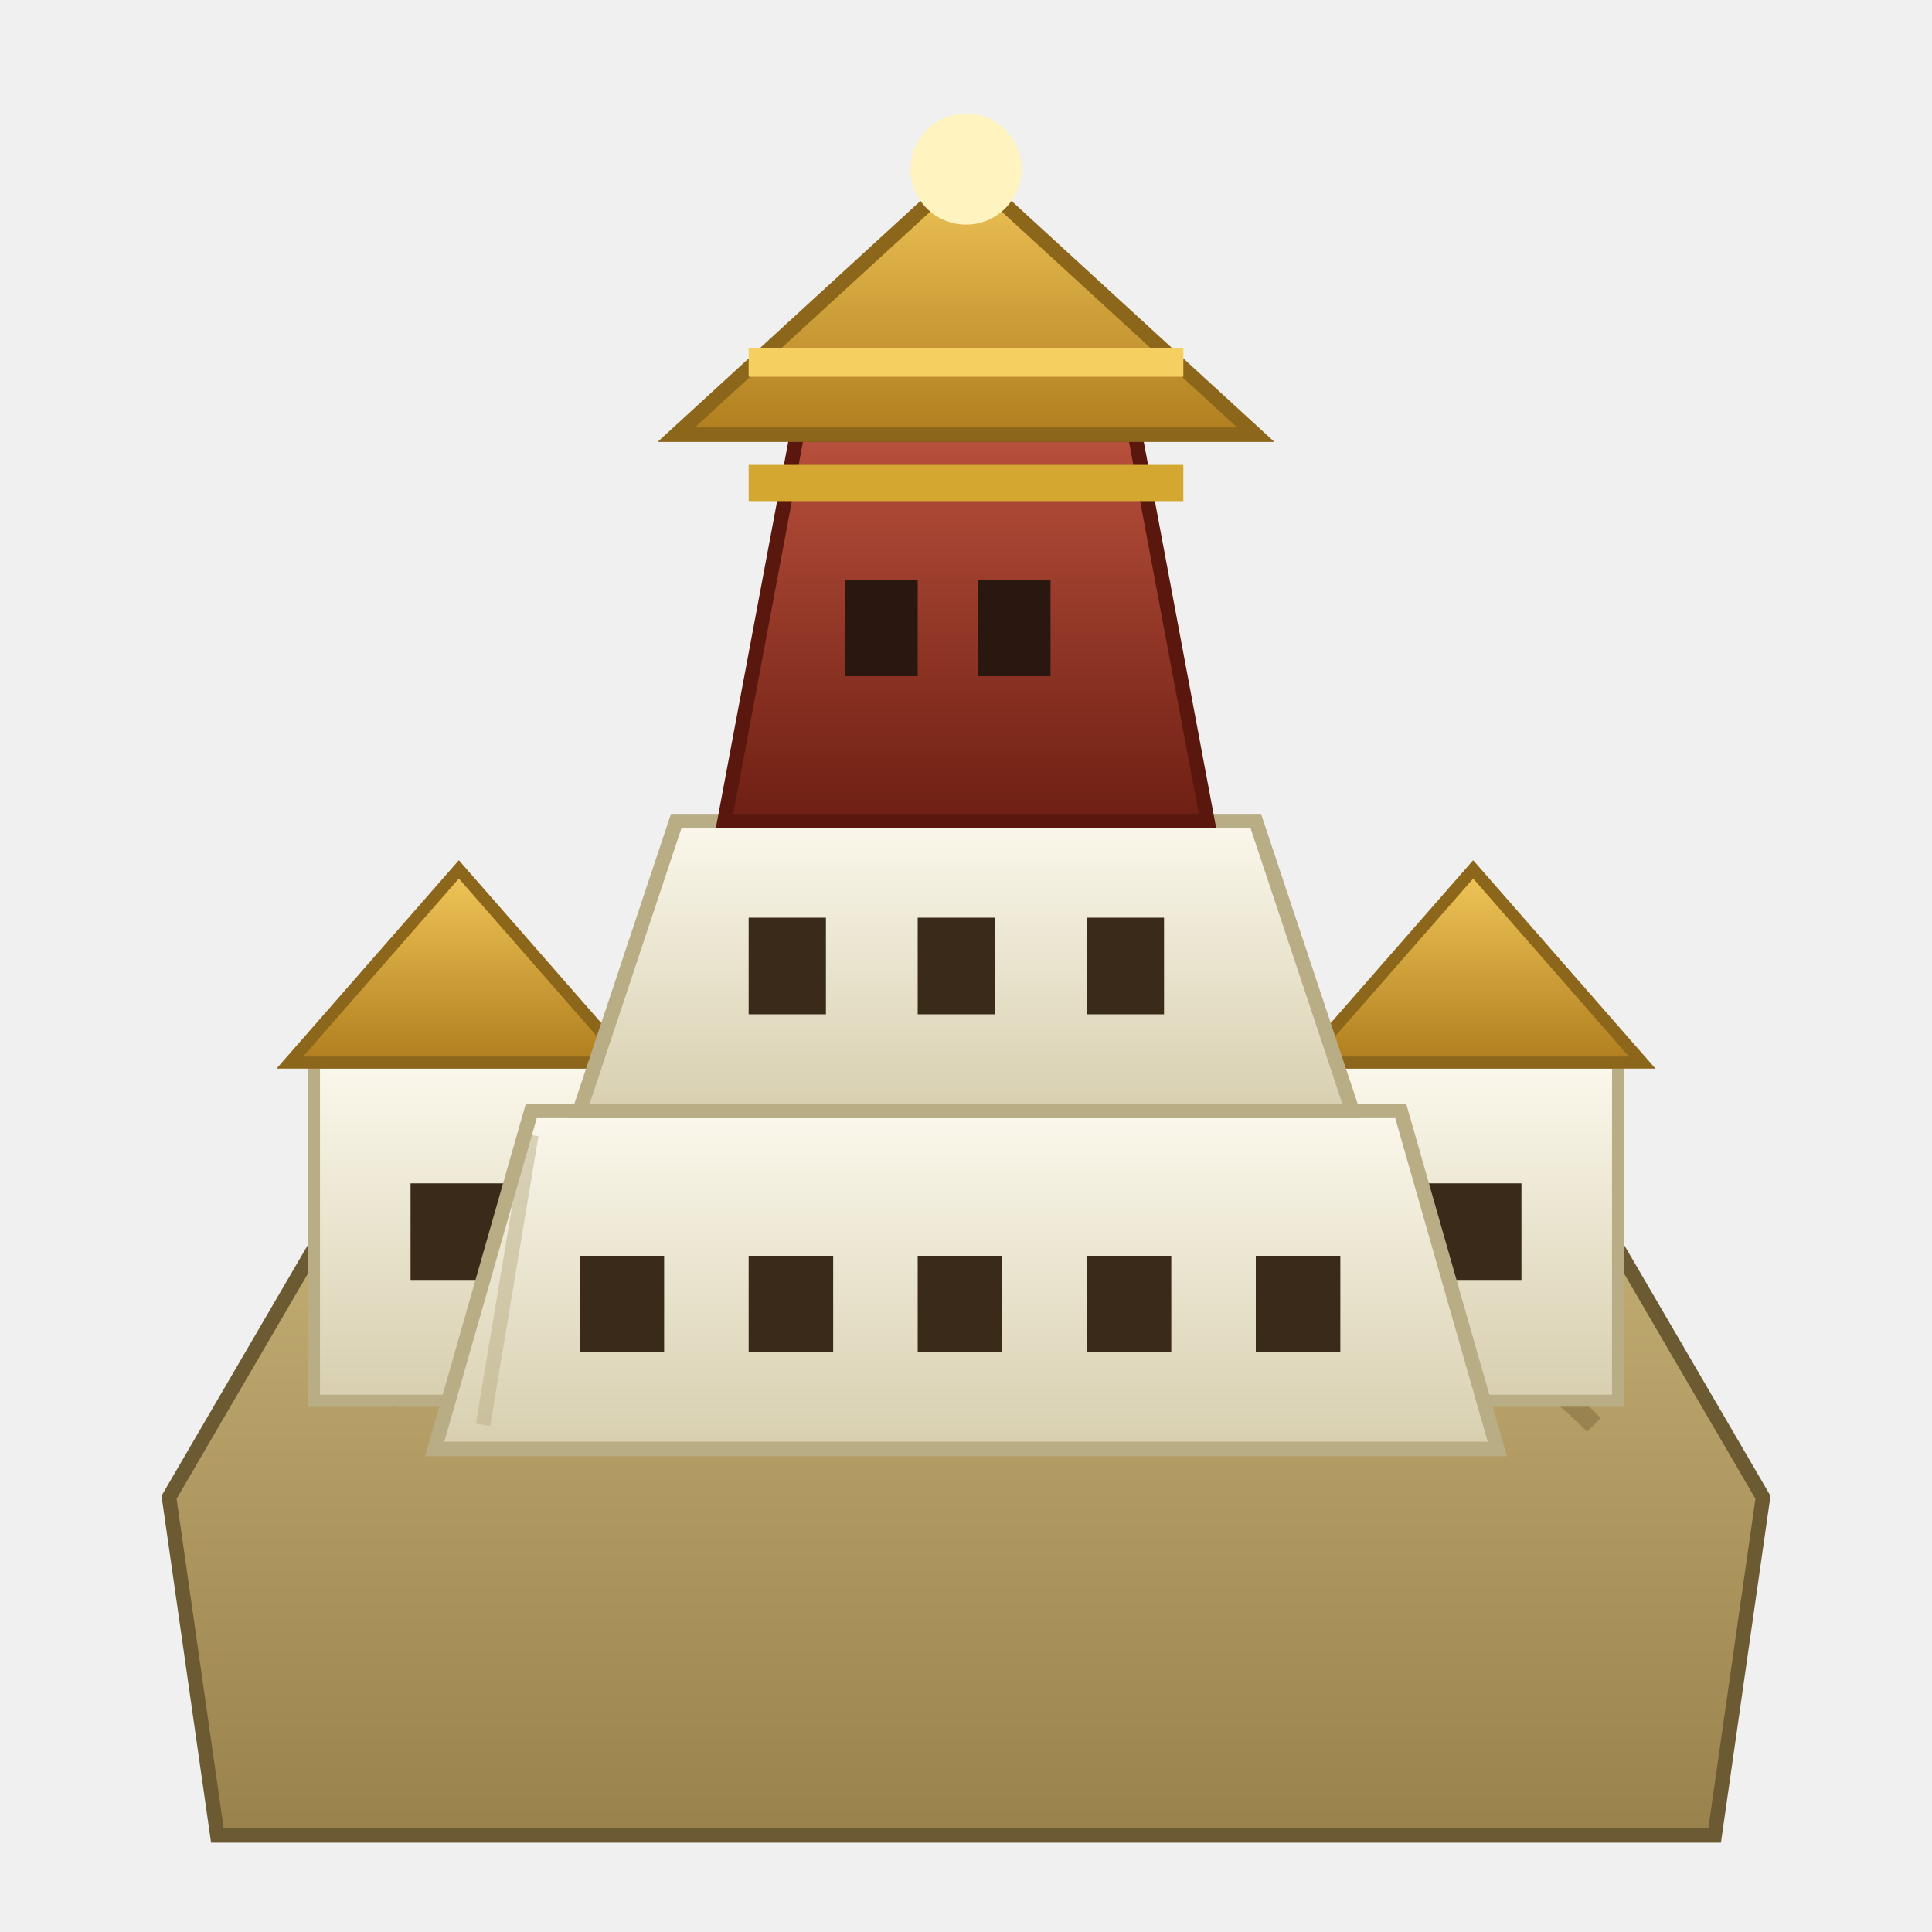
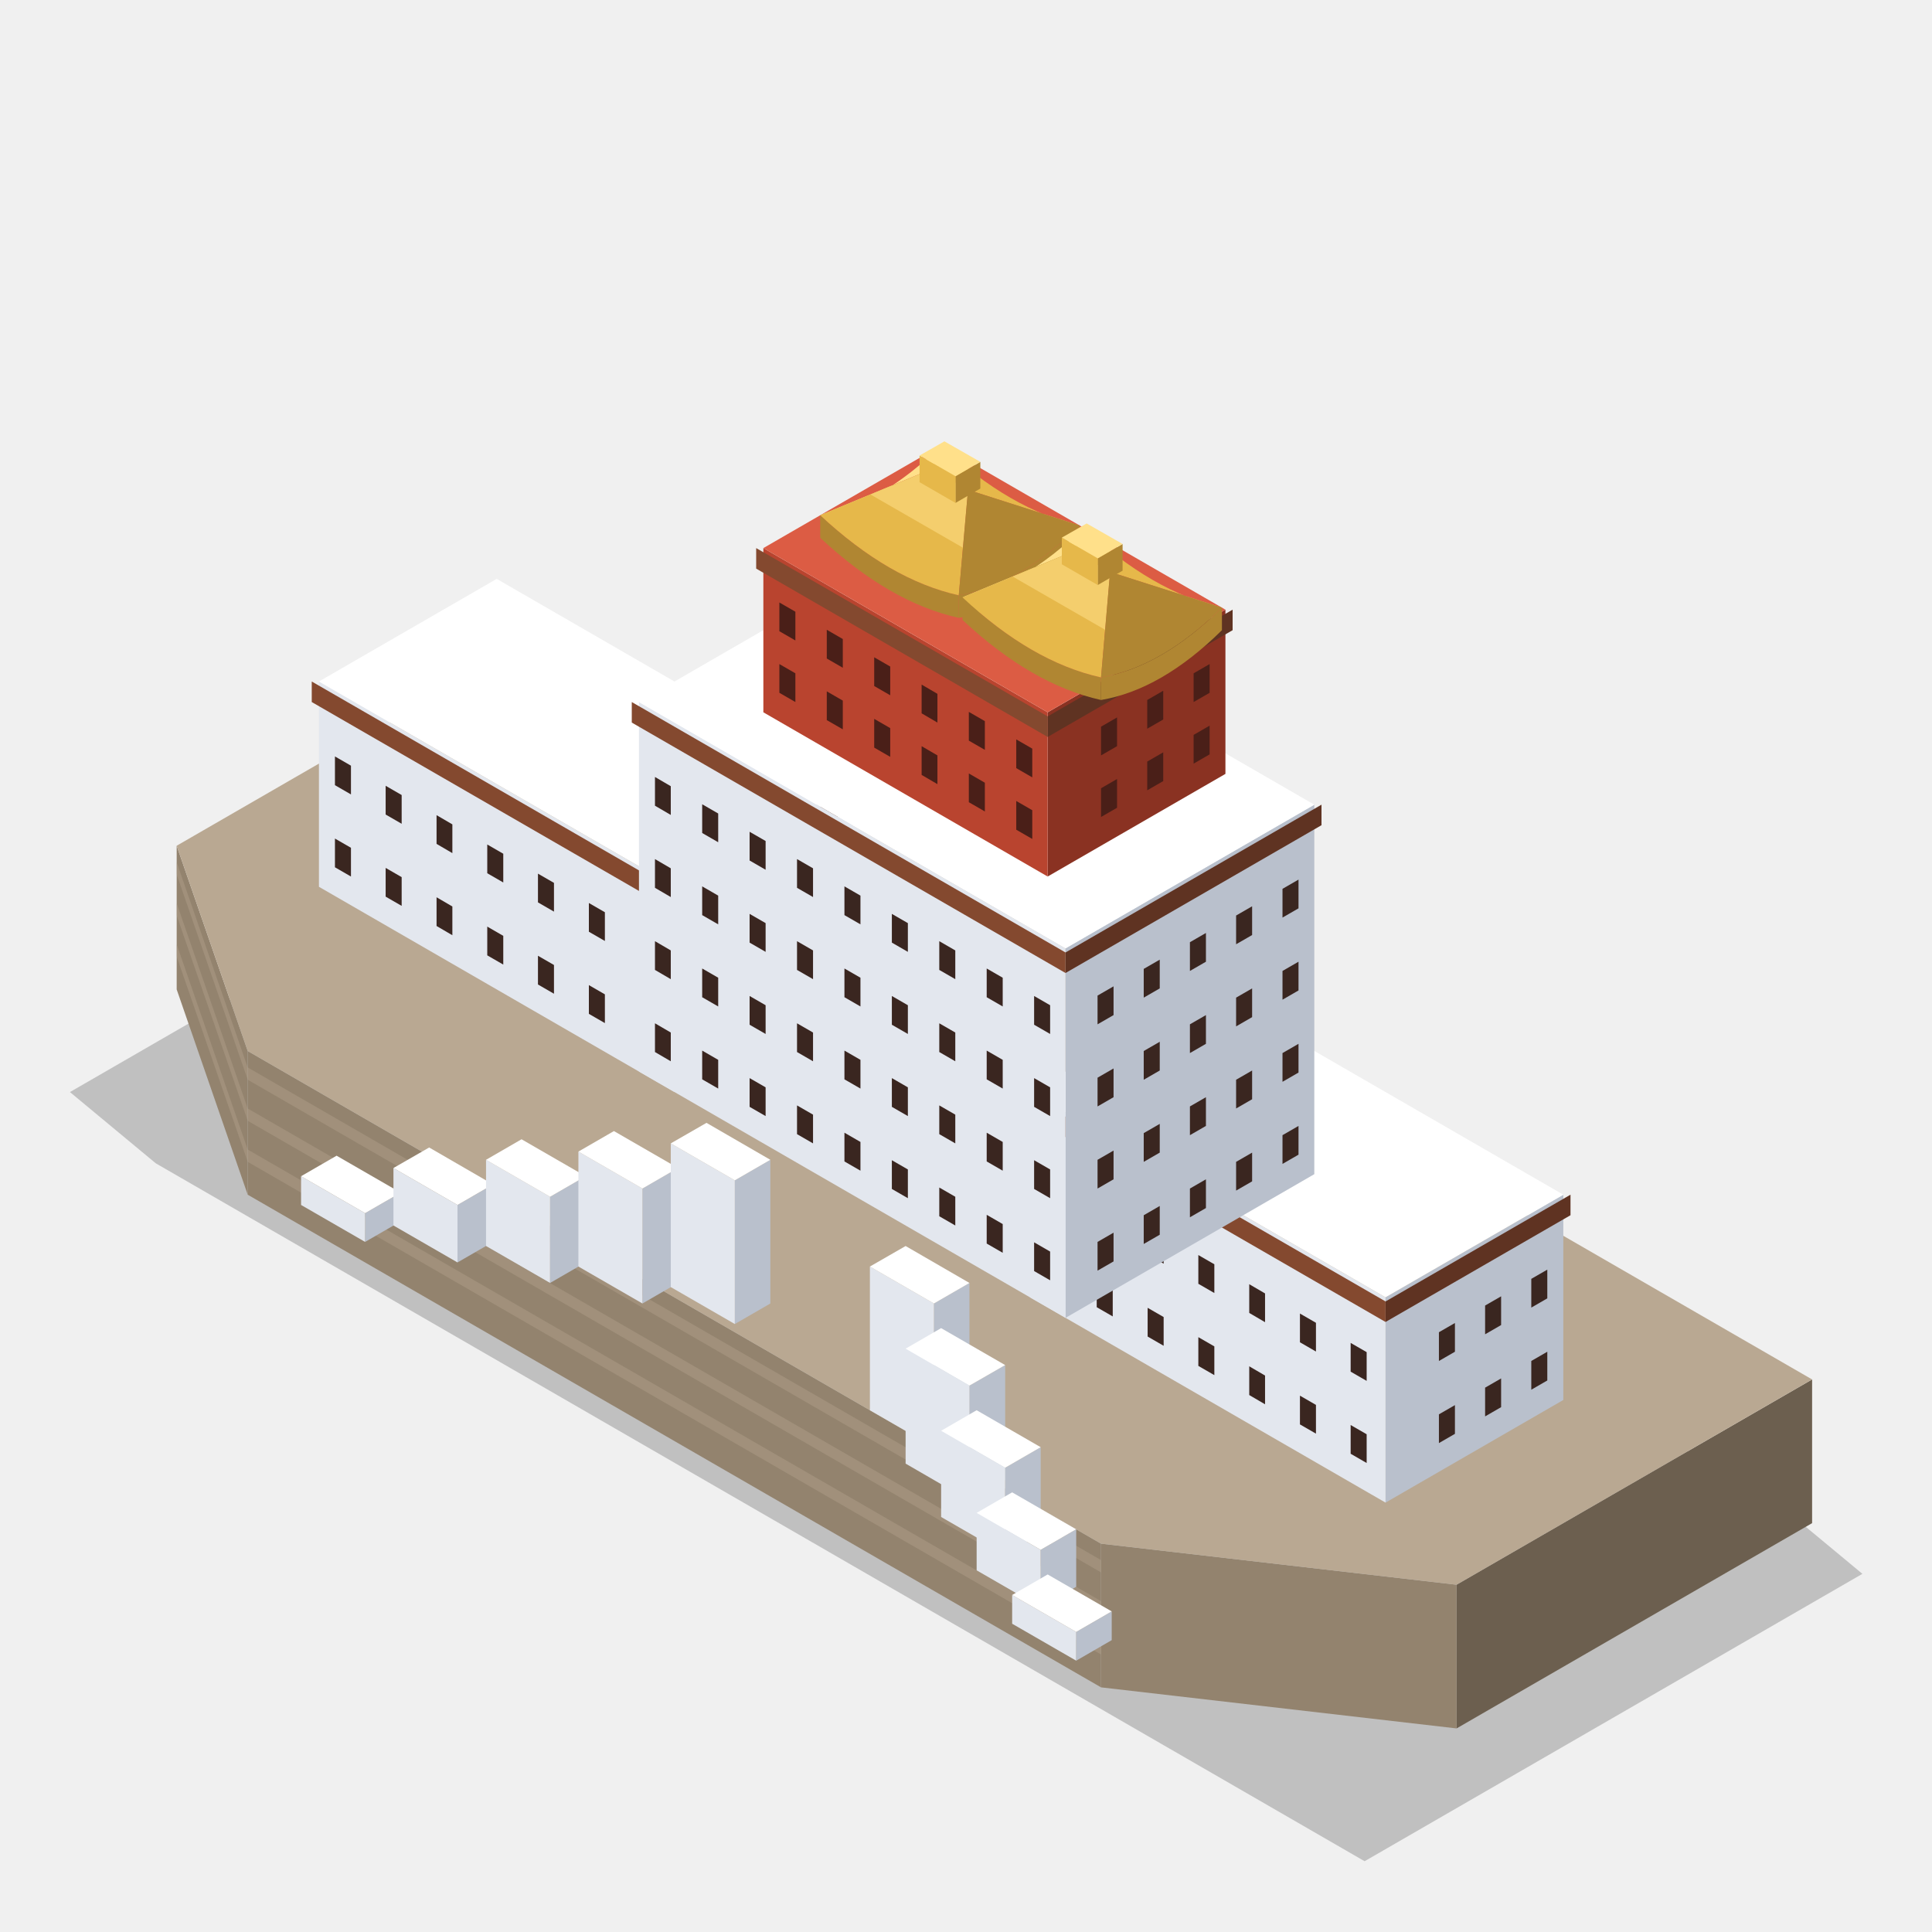
<svg xmlns="http://www.w3.org/2000/svg" viewBox="0 0 80 80">
-   <defs>
-     <linearGradient id="ppRock" x1="0%" y1="0%" x2="0%" y2="100%">
-       <stop offset="0%" stop-color="#CDB97E" />
-       <stop offset="100%" stop-color="#9A824C" />
-     </linearGradient>
-     <linearGradient id="ppWall" x1="0%" y1="0%" x2="0%" y2="100%">
-       <stop offset="0%" stop-color="#FBF8EC" />
-       <stop offset="100%" stop-color="#D7CFAF" />
-     </linearGradient>
-     <linearGradient id="ppGold" x1="0%" y1="0%" x2="0%" y2="100%">
-       <stop offset="0%" stop-color="#F0C659" />
-       <stop offset="100%" stop-color="#B07E1E" />
-     </linearGradient>
-     <linearGradient id="ppRed" x1="0%" y1="0%" x2="0%" y2="100%">
-       <stop offset="0%" stop-color="#B8503C" />
-       <stop offset="100%" stop-color="#6E1F13" />
-     </linearGradient>
-   </defs>
-   <g>
-     <polygon points="9,76 7,62 14,50 24,46 40,43 56,46 66,50 73,62 71,76" fill="url(#ppRock)" stroke="#6B5A32" stroke-width="0.6" />
-     <path d="M16,58 C20,54 26,52 32,53 M50,53 C56,52 62,55 66,59" stroke="#7E6A3C" stroke-width="0.8" opacity="0.5" fill="none" />
-     <polygon points="13,58 13,44 25,44 25,58" fill="url(#ppWall)" stroke="#B9AD86" stroke-width="0.5" />
-     <polygon points="12,44 26,44 19,36" fill="url(#ppGold)" stroke="#8C661A" stroke-width="0.5" />
-     <rect x="17" y="49" width="4" height="4" fill="#3a2a1a" />
-     <polygon points="55,58 55,44 67,44 67,58" fill="url(#ppWall)" stroke="#B9AD86" stroke-width="0.5" />
-     <polygon points="54,44 68,44 61,36" fill="url(#ppGold)" stroke="#8C661A" stroke-width="0.5" />
-     <rect x="59" y="49" width="4" height="4" fill="#3a2a1a" />
-     <polygon points="18,60 62,60 58,46 22,46" fill="url(#ppWall)" stroke="#B9AD86" stroke-width="0.6" />
-     <path d="M22,47 L20,59" stroke="#B9AD86" stroke-width="0.6" opacity="0.5" />
-     <rect x="24" y="52" width="3.5" height="4" fill="#3a2a1a" />
-     <rect x="31" y="52" width="3.5" height="4" fill="#3a2a1a" />
-     <rect x="38" y="52" width="3.5" height="4" fill="#3a2a1a" />
-     <rect x="45" y="52" width="3.5" height="4" fill="#3a2a1a" />
-     <rect x="52" y="52" width="3.5" height="4" fill="#3a2a1a" />
-     <polygon points="24,46 56,46 52,34 28,34" fill="url(#ppWall)" stroke="#B9AD86" stroke-width="0.6" />
-     <rect x="31" y="38" width="3.2" height="4" fill="#3a2a1a" />
-     <rect x="38" y="38" width="3.2" height="4" fill="#3a2a1a" />
-     <rect x="45" y="38" width="3.2" height="4" fill="#3a2a1a" />
-     <polygon points="30,34 50,34 47,18 33,18" fill="url(#ppRed)" stroke="#5A170E" stroke-width="0.6" />
-     <rect x="35" y="24" width="3" height="4" fill="#2a1810" />
-     <rect x="40.5" y="24" width="3" height="4" fill="#2a1810" />
-     <line x1="31" y1="20" x2="49" y2="20" stroke="#d4a830" stroke-width="1.5" />
-     <polygon points="28,18 52,18 40,7" fill="url(#ppGold)" stroke="#8C661A" stroke-width="0.6" />
-     <line x1="31" y1="15" x2="49" y2="15" stroke="#f5d060" stroke-width="1.2" />
-     <circle cx="40" cy="7" r="2.3" fill="#fff3c0">
-       <animate attributeName="opacity" values="0.4;1;0.4" dur="2s" repeatCount="indefinite" />
-     </circle>
+   <g transform="translate(36.76 54.57) scale(0.85)">
+     <path d="M-39.84 -11L-15.59 -25L43.3 9L47.48 12.47L23.23 26.47L-35.66 -7.53Z" fill="#000000" opacity="0.2" />
+     <path d="M-31.18 -6L-34.64 -16L-34.64 -23L-31.18 -13Z" fill="#93836e" />
+     <path d="M10.39 18L-31.18 -6L-31.18 -13L10.39 11Z" fill="#93836e" />
+     <path d="M45.03 10L27.71 20L27.71 13L45.03 3Z" fill="#6c5f4f" />
+     <path d="M27.71 20L10.39 18L10.39 11L27.71 13Z" fill="#93836e" />
+     <path d="M-17.32 -33L45.03 3L27.71 13L10.39 11L-31.18 -13L-34.64 -23Z" fill="#b9a892" />
+     <path d="M-34.64 -17.6L-31.18 -7.6L10.39 16.4L10.39 15.8L-31.18 -8.2L-34.64 -18.2Z" fill="#b9a892" opacity="0.35" />
+     <path d="M-34.64 -19.6L-31.18 -9.6L10.39 14.4L10.39 13.8L-31.18 -10.2L-34.64 -20.2Z" fill="#b9a892" opacity="0.35" />
+     <path d="M-34.64 -21.6L-31.18 -11.6L10.39 12.4L10.39 11.8L-31.18 -12.2L-34.64 -22.2Z" fill="#b9a892" opacity="0.35" />
+     <path d="M-1.73 -16L-10.39 -11L-10.39 -21L-1.73 -26Z" fill="#b9c0cc" />
+     <path d="M-27.71 -21L-10.39 -11L-10.39 -21L-27.71 -31Z" fill="#e3e7ee" />
+     <path d="M-19.05 -36L-1.73 -26L-10.39 -21L-27.71 -31Z" fill="#ffffff" />
+     <path d="M-26.93 -21.95L-26.15 -21.5L-26.15 -22.9L-26.93 -23.35Z" fill="#3a2620" />
+     <path d="M-24.46 -20.52L-23.68 -20.07L-23.68 -21.47L-24.46 -21.92Z" fill="#3a2620" />
+     <path d="M-21.98 -19.09L-21.21 -18.64L-21.21 -20.04L-21.98 -20.49Z" fill="#3a2620" />
+     <path d="M-19.51 -17.66L-18.73 -17.21L-18.73 -18.61L-19.51 -19.06Z" fill="#3a2620" />
+     <path d="M-17.04 -16.24L-16.26 -15.79L-16.26 -17.19L-17.04 -17.64Z" fill="#3a2620" />
+     <path d="M-14.56 -14.81L-13.78 -14.36L-13.78 -15.76L-14.56 -16.21Z" fill="#3a2620" />
+     <path d="M-12.09 -13.38L-11.31 -12.93L-11.31 -14.33L-12.09 -14.78Z" fill="#3a2620" />
+     <path d="M-2.51 -16.95L-3.29 -16.5L-3.29 -17.9L-2.51 -18.35Z" fill="#3a2620" />
+     <path d="M-4.76 -15.65L-5.54 -15.2L-5.54 -16.6L-4.76 -17.05Z" fill="#3a2620" />
+     <path d="M-7.01 -14.35L-7.79 -13.9L-7.79 -15.3L-7.01 -15.75Z" fill="#3a2620" />
+     <path d="M-26.93 -25.95L-26.15 -25.5L-26.15 -26.9L-26.93 -27.35Z" fill="#3a2620" />
+     <path d="M-24.46 -24.52L-23.68 -24.07L-23.68 -25.47L-24.46 -25.92Z" fill="#3a2620" />
+     <path d="M-21.98 -23.09L-21.21 -22.64L-21.21 -24.04L-21.98 -24.49Z" fill="#3a2620" />
+     <path d="M-19.51 -21.66L-18.73 -21.21L-18.73 -22.61L-19.51 -23.06Z" fill="#3a2620" />
+     <path d="M-17.04 -20.24L-16.26 -19.79L-16.26 -21.19L-17.04 -21.64Z" fill="#3a2620" />
+     <path d="M-14.56 -18.81L-13.78 -18.36L-13.78 -19.76L-14.56 -20.21Z" fill="#3a2620" />
+     <path d="M-12.09 -17.38L-11.31 -16.93L-11.31 -18.33L-12.09 -18.78Z" fill="#3a2620" />
+     <path d="M-2.51 -20.95L-3.29 -20.5L-3.29 -21.9L-2.51 -22.35Z" fill="#3a2620" />
+     <path d="M-4.76 -19.65L-5.54 -19.2L-5.54 -20.6L-4.76 -21.05Z" fill="#3a2620" />
+     <path d="M-7.01 -18.35L-7.79 -17.9L-7.79 -19.3L-7.01 -19.75Z" fill="#3a2620" />
+     <path d="M-1.39 -25L-10.39 -19.8L-10.39 -20.8L-1.39 -26Z" fill="#5f3322" />
+     <path d="M-28.06 -30L-10.39 -19.8L-10.39 -20.8L-28.06 -31Z" fill="#84492f" />
+     <path d="M32.91 4L24.25 9L24.25 -1L32.91 -6Z" fill="#b9c0cc" />
+     <path d="M6.93 -1L24.25 9L24.25 -1L6.93 -11Z" fill="#e3e7ee" />
+     <path d="M15.59 -16L32.91 -6L24.25 -1L6.93 -11Z" fill="#ffffff" />
+     <path d="M7.71 -1.95L8.49 -1.5L8.49 -2.9L7.71 -3.35Z" fill="#3a2620" />
+     <path d="M10.18 -0.52L10.96 -0.07L10.96 -1.47L10.18 -1.92Z" fill="#3a2620" />
+     <path d="M12.66 0.91L13.44 1.36L13.44 -0.04L12.66 -0.49Z" fill="#3a2620" />
+     <path d="M15.13 2.34L15.91 2.79L15.91 1.39L15.13 0.94Z" fill="#3a2620" />
+     <path d="M17.61 3.76L18.38 4.21L18.38 2.81L17.61 2.36Z" fill="#3a2620" />
+     <path d="M20.08 5.19L20.86 5.64L20.86 4.24L20.08 3.79Z" fill="#3a2620" />
+     <path d="M22.55 6.62L23.33 7.07L23.33 5.67L22.55 5.22Z" fill="#3a2620" />
+     <path d="M32.13 3.05L31.35 3.5L31.35 2.1L32.13 1.65Z" fill="#3a2620" />
+     <path d="M29.88 4.35L29.1 4.8L29.1 3.4L29.88 2.95Z" fill="#3a2620" />
+     <path d="M27.63 5.65L26.85 6.1L26.85 4.7L27.63 4.25Z" fill="#3a2620" />
+     <path d="M7.71 -5.95L8.49 -5.5L8.49 -6.9L7.71 -7.35Z" fill="#3a2620" />
+     <path d="M10.18 -4.52L10.96 -4.07L10.96 -5.47L10.18 -5.92Z" fill="#3a2620" />
+     <path d="M12.66 -3.09L13.44 -2.64L13.44 -4.04L12.66 -4.49Z" fill="#3a2620" />
+     <path d="M15.13 -1.66L15.91 -1.21L15.91 -2.61L15.13 -3.06Z" fill="#3a2620" />
+     <path d="M17.61 -0.24L18.38 0.21L18.38 -1.19L17.61 -1.64Z" fill="#3a2620" />
+     <path d="M20.08 1.19L20.86 1.64L20.86 0.24L20.08 -0.21Z" fill="#3a2620" />
+     <path d="M22.55 2.62L23.33 3.07L23.33 1.67L22.55 1.22Z" fill="#3a2620" />
+     <path d="M32.13 -0.95L31.35 -0.5L31.35 -1.9L32.13 -2.35Z" fill="#3a2620" />
+     <path d="M29.88 0.35L29.1 0.8L29.1 -0.6L29.88 -1.05Z" fill="#3a2620" />
+     <path d="M27.63 1.65L26.85 2.1L26.85 0.7L27.63 0.25Z" fill="#3a2620" />
+     <path d="M33.26 -5L24.25 0.2L24.25 -0.8L33.26 -6Z" fill="#5f3322" />
+     <path d="M6.58 -10L24.25 0.2L24.25 -0.8L6.58 -11Z" fill="#84492f" />
+     <path d="M20.78 -7L8.66 0L8.66 -18L20.78 -25Z" fill="#b9c0cc" />
+     <path d="M-12.12 -12L8.66 0L8.66 -18L-12.12 -30Z" fill="#e3e7ee" />
+     <path d="M0 -37L20.78 -25L8.66 -18L-12.12 -30Z" fill="#ffffff" />
+     <path d="M-11.34 -12.95L-10.57 -12.5L-10.57 -13.9L-11.34 -14.35Z" fill="#3a2620" />
+     <path d="M-9.04 -11.62L-8.26 -11.17L-8.26 -12.57L-9.04 -13.02Z" fill="#3a2620" />
+     <path d="M-6.73 -10.28L-5.95 -9.83L-5.95 -11.23L-6.73 -11.68Z" fill="#3a2620" />
+     <path d="M-4.42 -8.95L-3.64 -8.5L-3.64 -9.9L-4.42 -10.35Z" fill="#3a2620" />
+     <path d="M-2.11 -7.62L-1.33 -7.17L-1.33 -8.57L-2.11 -9.02Z" fill="#3a2620" />
+     <path d="M0.2 -6.28L0.98 -5.83L0.98 -7.23L0.2 -7.68Z" fill="#3a2620" />
+     <path d="M2.51 -4.95L3.29 -4.5L3.29 -5.9L2.51 -6.35Z" fill="#3a2620" />
+     <path d="M4.82 -3.62L5.6 -3.17L5.6 -4.57L4.82 -5.02Z" fill="#3a2620" />
+     <path d="M7.13 -2.28L7.91 -1.83L7.91 -3.23L7.13 -3.68Z" fill="#3a2620" />
+     <path d="M20.01 -7.95L19.23 -7.5L19.23 -8.9L20.01 -9.35Z" fill="#3a2620" />
+     <path d="M17.75 -6.65L16.97 -6.2L16.97 -7.6L17.75 -8.05Z" fill="#3a2620" />
+     <path d="M15.5 -5.35L14.72 -4.9L14.72 -6.3L15.5 -6.75Z" fill="#3a2620" />
+     <path d="M13.25 -4.05L12.47 -3.6L12.47 -5L13.25 -5.45Z" fill="#3a2620" />
+     <path d="M11 -2.75L10.22 -2.3L10.22 -3.7L11 -4.15Z" fill="#3a2620" />
+     <path d="M-11.34 -16.95L-10.57 -16.5L-10.57 -17.9L-11.34 -18.35Z" fill="#3a2620" />
+     <path d="M-9.04 -15.62L-8.26 -15.17L-8.26 -16.57L-9.04 -17.02Z" fill="#3a2620" />
+     <path d="M-6.73 -14.28L-5.95 -13.83L-5.95 -15.23L-6.73 -15.68Z" fill="#3a2620" />
+     <path d="M-4.42 -12.95L-3.64 -12.5L-3.64 -13.9L-4.42 -14.35Z" fill="#3a2620" />
+     <path d="M-2.11 -11.62L-1.33 -11.17L-1.33 -12.57L-2.11 -13.02Z" fill="#3a2620" />
+     <path d="M0.2 -10.28L0.98 -9.83L0.98 -11.23L0.2 -11.68Z" fill="#3a2620" />
+     <path d="M2.51 -8.95L3.29 -8.5L3.29 -9.9L2.51 -10.35Z" fill="#3a2620" />
+     <path d="M4.82 -7.62L5.6 -7.17L5.6 -8.57L4.82 -9.02Z" fill="#3a2620" />
+     <path d="M7.13 -6.28L7.91 -5.83L7.91 -7.23L7.13 -7.68Z" fill="#3a2620" />
+     <path d="M20.01 -11.95L19.23 -11.5L19.23 -12.9L20.01 -13.35Z" fill="#3a2620" />
+     <path d="M17.75 -10.65L16.97 -10.2L16.97 -11.6L17.75 -12.05Z" fill="#3a2620" />
+     <path d="M15.5 -9.35L14.72 -8.9L14.72 -10.3L15.5 -10.75Z" fill="#3a2620" />
+     <path d="M13.25 -8.05L12.47 -7.6L12.47 -9L13.25 -9.45Z" fill="#3a2620" />
+     <path d="M11 -6.75L10.22 -6.3L10.22 -7.7L11 -8.15Z" fill="#3a2620" />
+     <path d="M-11.34 -20.95L-10.57 -20.5L-10.57 -21.9L-11.34 -22.35Z" fill="#3a2620" />
+     <path d="M-9.04 -19.62L-8.26 -19.17L-8.26 -20.57L-9.04 -21.02Z" fill="#3a2620" />
+     <path d="M-6.73 -18.28L-5.95 -17.83L-5.95 -19.23L-6.73 -19.68Z" fill="#3a2620" />
+     <path d="M-4.42 -16.95L-3.64 -16.5L-3.64 -17.9L-4.42 -18.35Z" fill="#3a2620" />
+     <path d="M-2.11 -15.62L-1.33 -15.17L-1.33 -16.57L-2.11 -17.02Z" fill="#3a2620" />
+     <path d="M0.2 -14.28L0.98 -13.83L0.98 -15.23L0.2 -15.68Z" fill="#3a2620" />
+     <path d="M2.51 -12.95L3.29 -12.5L3.29 -13.9L2.51 -14.35Z" fill="#3a2620" />
+     <path d="M4.82 -11.62L5.6 -11.17L5.6 -12.57L4.82 -13.02Z" fill="#3a2620" />
+     <path d="M7.13 -10.28L7.91 -9.83L7.91 -11.23L7.13 -11.68Z" fill="#3a2620" />
+     <path d="M20.01 -15.95L19.23 -15.5L19.23 -16.9L20.01 -17.35Z" fill="#3a2620" />
+     <path d="M17.75 -14.65L16.97 -14.2L16.97 -15.6L17.75 -16.05Z" fill="#3a2620" />
+     <path d="M15.5 -13.35L14.72 -12.9L14.72 -14.3L15.5 -14.75Z" fill="#3a2620" />
+     <path d="M13.25 -12.05L12.47 -11.6L12.47 -13L13.25 -13.45Z" fill="#3a2620" />
+     <path d="M11 -10.75L10.22 -10.3L10.22 -11.7L11 -12.15Z" fill="#3a2620" />
+     <path d="M-11.34 -24.95L-10.57 -24.5L-10.57 -25.9L-11.34 -26.35Z" fill="#3a2620" />
+     <path d="M-9.04 -23.62L-8.26 -23.17L-8.26 -24.57L-9.04 -25.02Z" fill="#3a2620" />
+     <path d="M-6.73 -22.28L-5.95 -21.83L-5.95 -23.23L-6.73 -23.68Z" fill="#3a2620" />
+     <path d="M-4.42 -20.95L-3.64 -20.5L-3.64 -21.9L-4.42 -22.35Z" fill="#3a2620" />
+     <path d="M-2.11 -19.62L-1.33 -19.17L-1.33 -20.57L-2.11 -21.02Z" fill="#3a2620" />
+     <path d="M0.2 -18.28L0.98 -17.83L0.98 -19.23L0.2 -19.68Z" fill="#3a2620" />
+     <path d="M2.51 -16.95L3.29 -16.5L3.29 -17.9L2.51 -18.35Z" fill="#3a2620" />
+     <path d="M4.82 -15.62L5.6 -15.17L5.6 -16.57L4.82 -17.02Z" fill="#3a2620" />
+     <path d="M7.13 -14.28L7.91 -13.83L7.91 -15.23L7.13 -15.68Z" fill="#3a2620" />
+     <path d="M20.01 -19.95L19.23 -19.5L19.23 -20.9L20.01 -21.35Z" fill="#3a2620" />
+     <path d="M17.75 -18.65L16.97 -18.2L16.97 -19.6L17.75 -20.05Z" fill="#3a2620" />
+     <path d="M15.5 -17.35L14.72 -16.9L14.72 -18.3L15.5 -18.75Z" fill="#3a2620" />
+     <path d="M13.25 -16.05L12.47 -15.6L12.47 -17L13.25 -17.45Z" fill="#3a2620" />
+     <path d="M11 -14.75L10.22 -14.3L10.22 -15.7L11 -16.15Z" fill="#3a2620" />
+     <path d="M21.13 -24L8.66 -16.8L8.66 -17.8L21.13 -25Z" fill="#5f3322" />
+     <path d="M-12.47 -29L8.66 -16.8L8.66 -17.8L-12.47 -30Z" fill="#84492f" />
+     <path d="M16.45 -26.5L7.79 -21.5L7.79 -29.5L16.45 -34.5Z" fill="#8a3222" />
+     <path d="M-6.06 -29.5L7.79 -21.5L7.79 -29.5L-6.06 -37.5Z" fill="#b9442f" />
+     <path d="M2.6 -42.5L16.45 -34.5L7.79 -29.5L-6.06 -37.5Z" fill="#dc5c44" />
+     <path d="M-5.28 -30.45L-4.5 -30L-4.5 -31.4L-5.28 -31.85Z" fill="#4a1f18" />
+     <path d="M-2.97 -29.12L-2.19 -28.67L-2.19 -30.07L-2.97 -30.52Z" fill="#4a1f18" />
+     <path d="M-0.66 -27.78L0.12 -27.33L0.12 -28.73L-0.66 -29.18Z" fill="#4a1f18" />
+     <path d="M1.65 -26.45L2.42 -26L2.42 -27.4L1.65 -27.85Z" fill="#4a1f18" />
+     <path d="M3.95 -25.12L4.73 -24.67L4.73 -26.07L3.95 -26.52Z" fill="#4a1f18" />
+     <path d="M6.26 -23.78L7.04 -23.33L7.04 -24.73L6.26 -25.18Z" fill="#4a1f18" />
+     <path d="M15.68 -27.45L14.9 -27L14.9 -28.4L15.68 -28.85Z" fill="#4a1f18" />
+     <path d="M13.42 -26.15L12.64 -25.7L12.64 -27.1L13.42 -27.55Z" fill="#4a1f18" />
+     <path d="M11.17 -24.85L10.39 -24.4L10.39 -25.8L11.17 -26.25Z" fill="#4a1f18" />
+     <path d="M-5.28 -33.45L-4.5 -33L-4.5 -34.4L-5.28 -34.85Z" fill="#4a1f18" />
+     <path d="M-2.97 -32.12L-2.19 -31.67L-2.19 -33.07L-2.97 -33.52Z" fill="#4a1f18" />
+     <path d="M-0.66 -30.78L0.12 -30.33L0.12 -31.73L-0.66 -32.18Z" fill="#4a1f18" />
+     <path d="M1.65 -29.45L2.42 -29L2.42 -30.4L1.65 -30.85Z" fill="#4a1f18" />
+     <path d="M3.95 -28.12L4.73 -27.67L4.73 -29.07L3.95 -29.52Z" fill="#4a1f18" />
+     <path d="M6.26 -26.78L7.04 -26.33L7.04 -27.73L6.26 -28.18Z" fill="#4a1f18" />
+     <path d="M15.68 -30.45L14.9 -30L14.9 -31.4L15.68 -31.85Z" fill="#4a1f18" />
+     <path d="M13.42 -29.15L12.64 -28.7L12.64 -30.1L13.42 -30.55Z" fill="#4a1f18" />
+     <path d="M11.17 -27.85L10.39 -27.4L10.39 -28.8L11.17 -29.25Z" fill="#4a1f18" />
+     <path d="M16.8 -33.5L7.79 -28.3L7.79 -29.3L16.8 -34.5Z" fill="#5f3322" />
+     <path d="M-6.41 -36.5L7.79 -28.3L7.79 -29.3L-6.41 -37.5Z" fill="#84492f" />
+     <path d="M2.6 -42.5Q5.98 -39.35 9.35 -38.6L3.91 -40.34L2.16 -41.36Z" fill="#e6b84a" />
+     <path d="M-3.29 -39.1Q-0.35 -39.6 2.6 -42.5L2.16 -41.36Z" fill="#ffe08a" />
+     <path d="M-3.29 -39.1Q0.09 -35.95 3.46 -35.2L3.46 -34.1Q0.09 -34.85 -3.29 -38Z" fill="#b08632" />
+     <path d="M3.46 -35.2Q6.41 -35.7 9.35 -38.6L9.35 -37.5Q6.41 -34.6 3.46 -34.1Z" fill="#b08632" />
+     <path d="M-3.29 -39.1Q0.09 -35.95 3.46 -35.2L3.91 -40.34L2.16 -41.36Z" fill="#e6b84a" />
+     <path d="M-0.84 -40.11L3.66 -37.52L3.91 -40.34L2.16 -41.36Z" fill="#ffe08a" opacity="0.55" />
+     <path d="M3.46 -35.2Q6.41 -35.7 9.35 -38.6L3.91 -40.34Z" fill="#b08632" />
+     <path d="M4.51 -40.4L3.3 -39.7L3.3 -41L4.51 -41.7Z" fill="#b08632" />
+     <path d="M1.55 -40.71L3.3 -39.7L3.3 -41L1.55 -42.01Z" fill="#e6b84a" />
+     <path d="M2.76 -42.7L4.51 -41.7L3.3 -41L1.55 -42.01Z" fill="#ffe08a" />
+     <path d="M9.53 -38.5Q12.9 -35.35 16.28 -34.6L10.83 -36.34L9.08 -37.36Z" fill="#e6b84a" />
+     <path d="M3.64 -35.1Q6.58 -35.6 9.53 -38.5L9.08 -37.36Z" fill="#ffe08a" />
+     <path d="M3.64 -35.1Q7.01 -31.95 10.39 -31.2L10.39 -30.1Q7.01 -30.85 3.64 -34Z" fill="#b08632" />
+     <path d="M10.39 -31.2Q13.34 -31.7 16.28 -34.6L16.28 -33.5Q13.34 -30.6 10.39 -30.1Z" fill="#b08632" />
+     <path d="M3.64 -35.1Q7.01 -31.95 10.39 -31.2L10.83 -36.34L9.08 -37.36Z" fill="#e6b84a" />
+     <path d="M6.09 -36.11L10.59 -33.52L10.83 -36.34L9.08 -37.36Z" fill="#ffe08a" opacity="0.55" />
+     <path d="M10.39 -31.2Q13.34 -31.7 16.28 -34.6L10.83 -36.34Z" fill="#b08632" />
+     <path d="M11.44 -36.4L10.23 -35.7L10.23 -37L11.44 -37.7Z" fill="#b08632" />
+     <path d="M8.48 -36.71L10.23 -35.7L10.23 -37L8.48 -38.01Z" fill="#e6b84a" />
+     <path d="M9.69 -38.7L11.44 -37.7L10.23 -37L8.48 -38.01Z" fill="#ffe08a" />
+     <path d="M-23.73 -4.7L-25.46 -3.7L-25.46 -5.1L-23.73 -6.1Z" fill="#b9c0cc" />
+     <path d="M-28.58 -5.5L-25.46 -3.7L-25.46 -5.1L-28.58 -6.9Z" fill="#e3e7ee" />
+     <path d="M-26.85 -7.9L-23.73 -6.1L-25.46 -5.1L-28.58 -6.9Z" fill="#ffffff" />
+     <path d="M3.98 5.3L2.25 6.3L2.25 -0.7L3.98 -1.7Z" fill="#b9c0cc" />
+     <path d="M-0.87 4.5L2.25 6.3L2.25 -0.7L-0.87 -2.5Z" fill="#e3e7ee" />
+     <path d="M0.87 -3.5L3.98 -1.7L2.25 -0.7L-0.87 -2.5Z" fill="#ffffff" />
+     <path d="M-19.23 -3.7L-20.96 -2.7L-20.96 -5.5L-19.23 -6.5Z" fill="#b9c0cc" />
+     <path d="M-24.08 -4.5L-20.96 -2.7L-20.96 -5.5L-24.08 -7.3Z" fill="#e3e7ee" />
+     <path d="M-22.34 -8.3L-19.23 -6.5L-20.96 -5.5L-24.08 -7.3Z" fill="#ffffff" />
+     <path d="M5.72 7.9L3.98 8.9L3.98 3.3L5.72 2.3Z" fill="#b9c0cc" />
+     <path d="M0.87 7.1L3.98 8.9L3.98 3.3L0.87 1.5Z" fill="#e3e7ee" />
+     <path d="M2.6 0.5L5.72 2.3L3.98 3.3L0.87 1.5Z" fill="#ffffff" />
+     <path d="M-14.72 -2.7L-16.45 -1.7L-16.45 -5.9L-14.72 -6.9Z" fill="#b9c0cc" />
+     <path d="M-19.57 -3.5L-16.45 -1.7L-16.45 -5.9L-19.57 -7.7Z" fill="#e3e7ee" />
+     <path d="M-17.84 -8.7L-14.72 -6.9L-16.45 -5.9L-19.57 -7.7Z" fill="#ffffff" />
+     <path d="M7.45 10.5L5.72 11.5L5.72 7.3L7.45 6.3Z" fill="#b9c0cc" />
+     <path d="M2.6 9.7L5.72 11.5L5.72 7.3L2.6 5.5Z" fill="#e3e7ee" />
+     <path d="M4.33 4.5L7.45 6.3L5.72 7.3L2.6 5.5Z" fill="#ffffff" />
+     <path d="M-10.22 -1.7L-11.95 -0.7L-11.95 -6.3L-10.22 -7.3Z" fill="#b9c0cc" />
+     <path d="M-15.07 -2.5L-11.95 -0.7L-11.95 -6.3L-15.07 -8.1Z" fill="#e3e7ee" />
+     <path d="M-13.34 -9.1L-10.22 -7.3L-11.95 -6.3L-15.07 -8.1Z" fill="#ffffff" />
+     <path d="M9.18 13.1L7.45 14.1L7.45 11.3L9.18 10.3Z" fill="#b9c0cc" />
+     <path d="M4.33 12.3L7.45 14.1L7.45 11.3L4.33 9.5Z" fill="#e3e7ee" />
+     <path d="M6.06 8.5L9.18 10.3L7.45 11.3L4.33 9.5Z" fill="#ffffff" />
+     <path d="M-5.72 -0.7L-7.45 0.3L-7.45 -6.7L-5.72 -7.7Z" fill="#b9c0cc" />
+     <path d="M-10.57 -1.5L-7.45 0.3L-7.45 -6.7L-10.57 -8.5Z" fill="#e3e7ee" />
+     <path d="M-8.83 -9.5L-5.72 -7.7L-7.45 -6.7L-10.57 -8.5Z" fill="#ffffff" />
+     <path d="M10.91 15.7L9.18 16.7L9.18 15.3L10.91 14.3Z" fill="#b9c0cc" />
+     <path d="M6.06 14.9L9.18 16.7L9.18 15.3L6.06 13.5Z" fill="#e3e7ee" />
+     <path d="M7.79 12.5L10.91 14.3L9.18 15.3L6.06 13.5Z" fill="#ffffff" />
  </g>
</svg>
